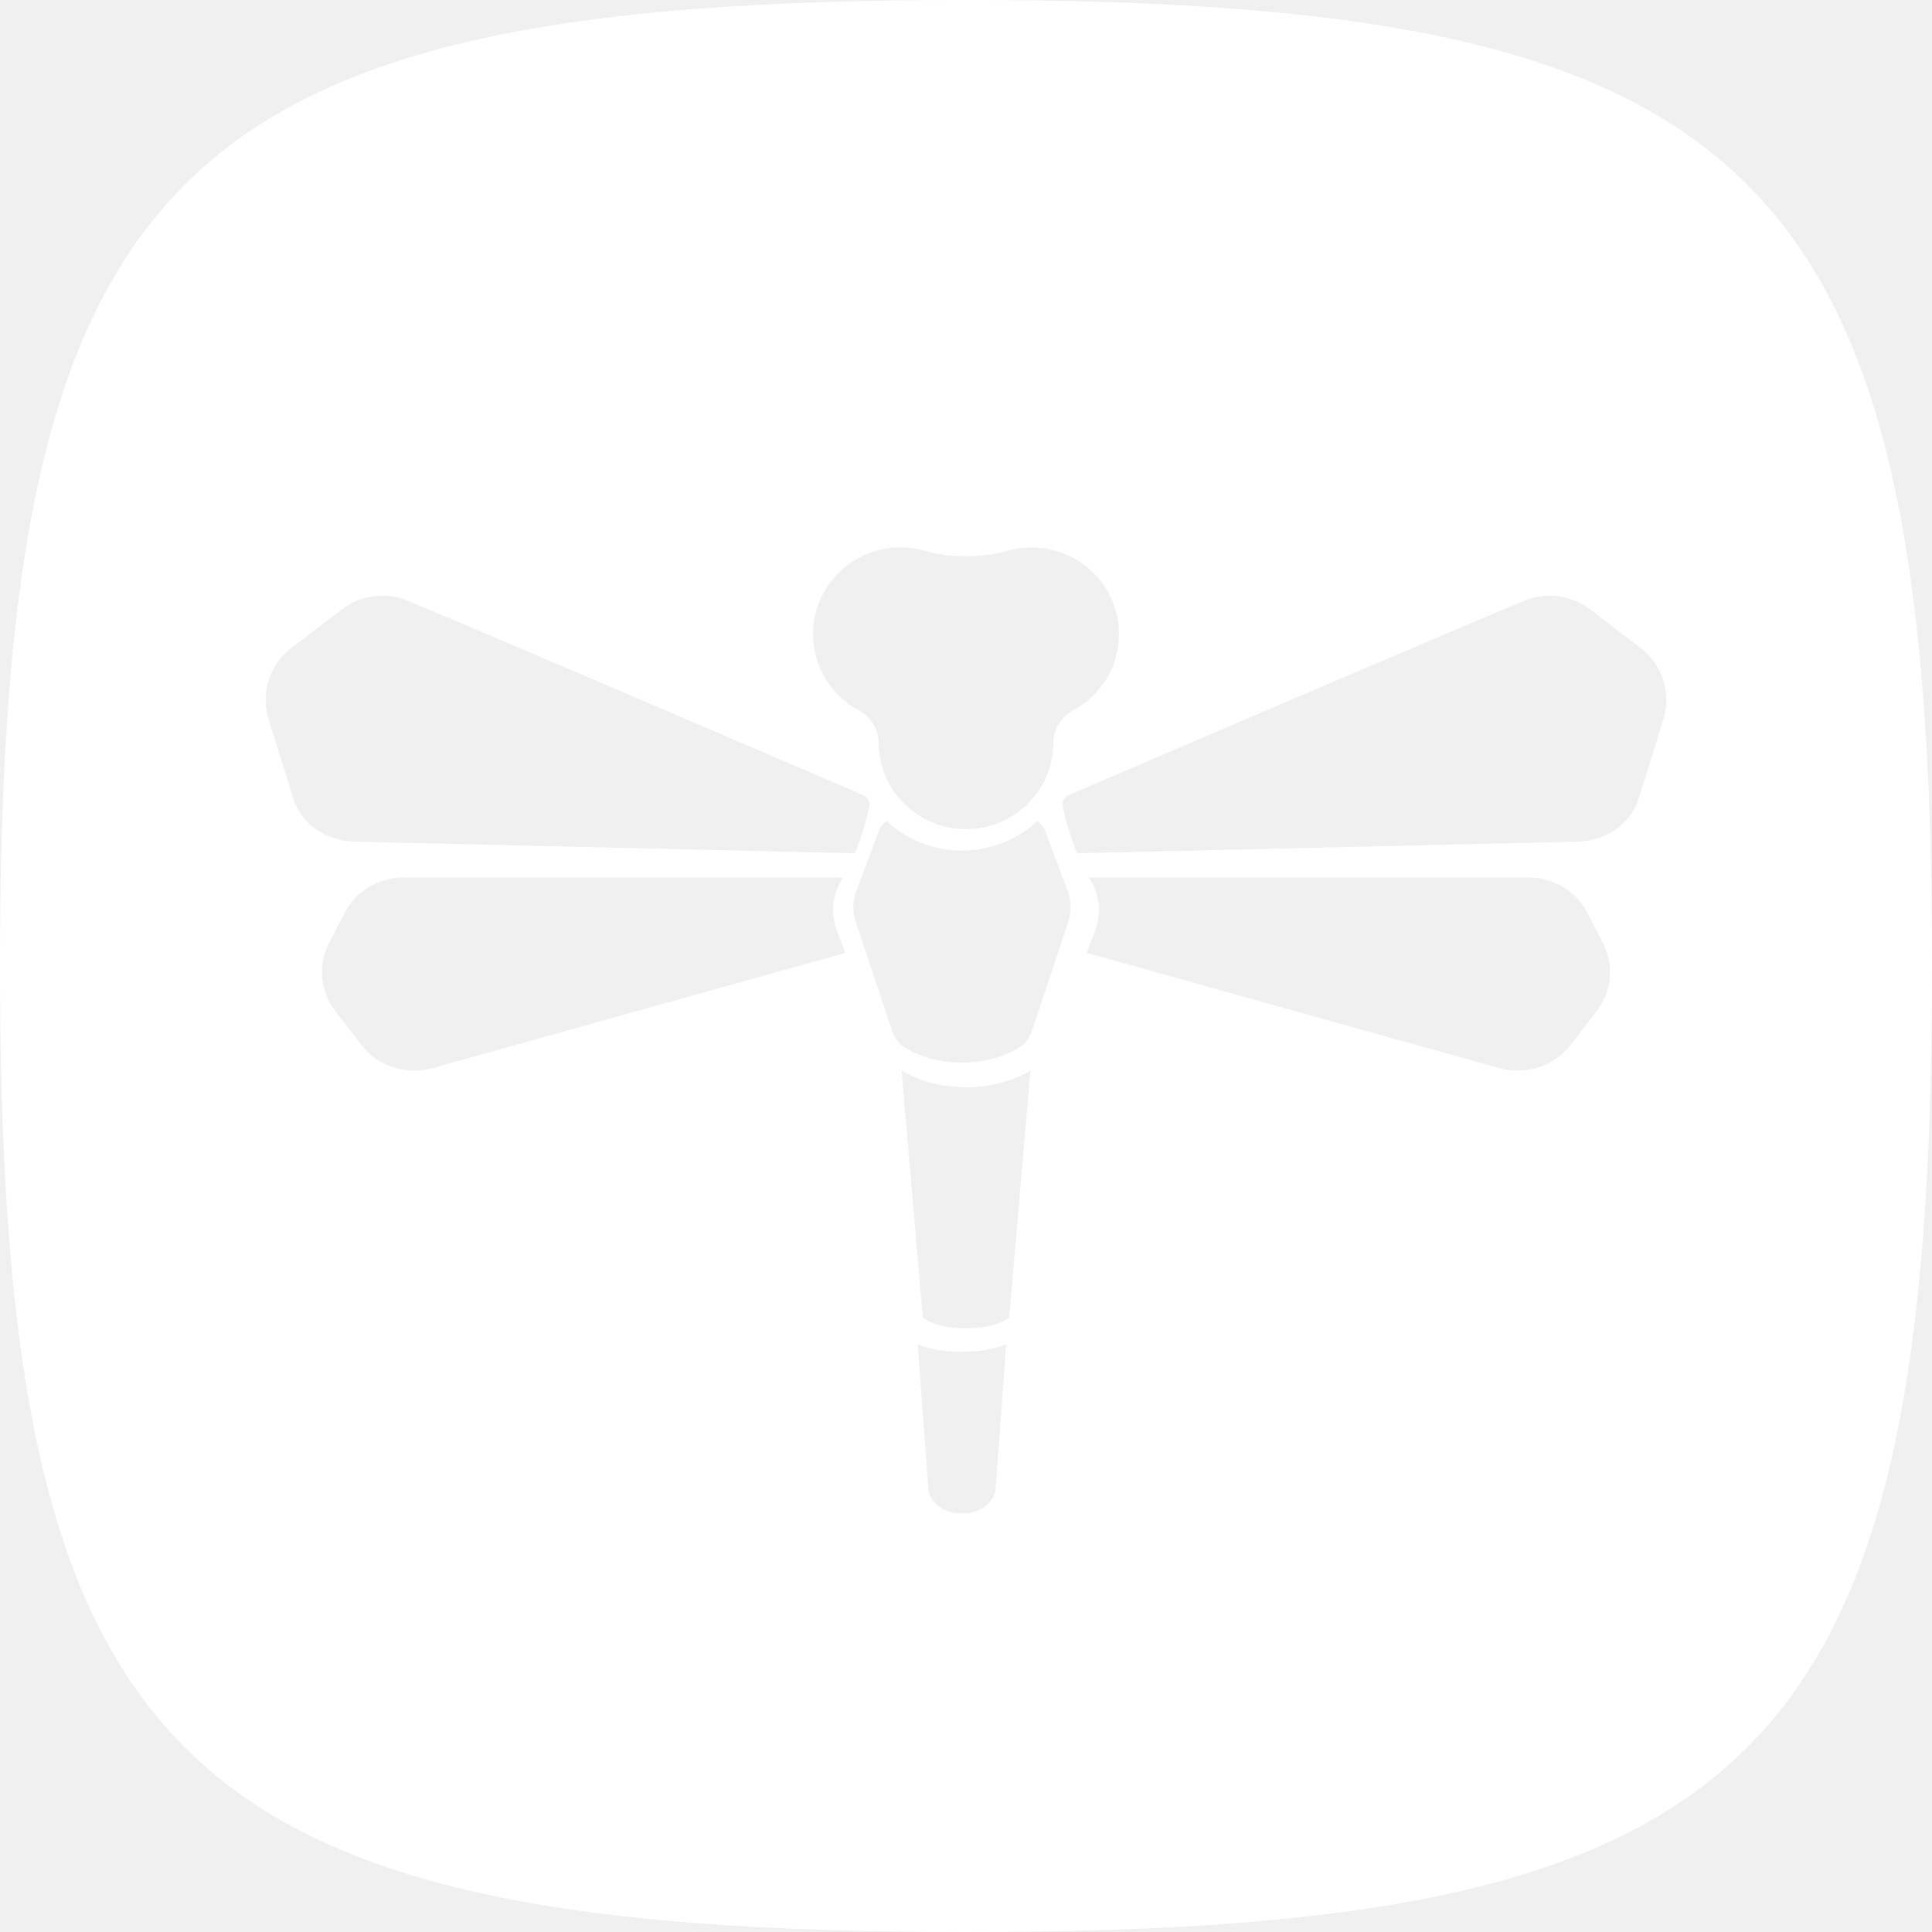
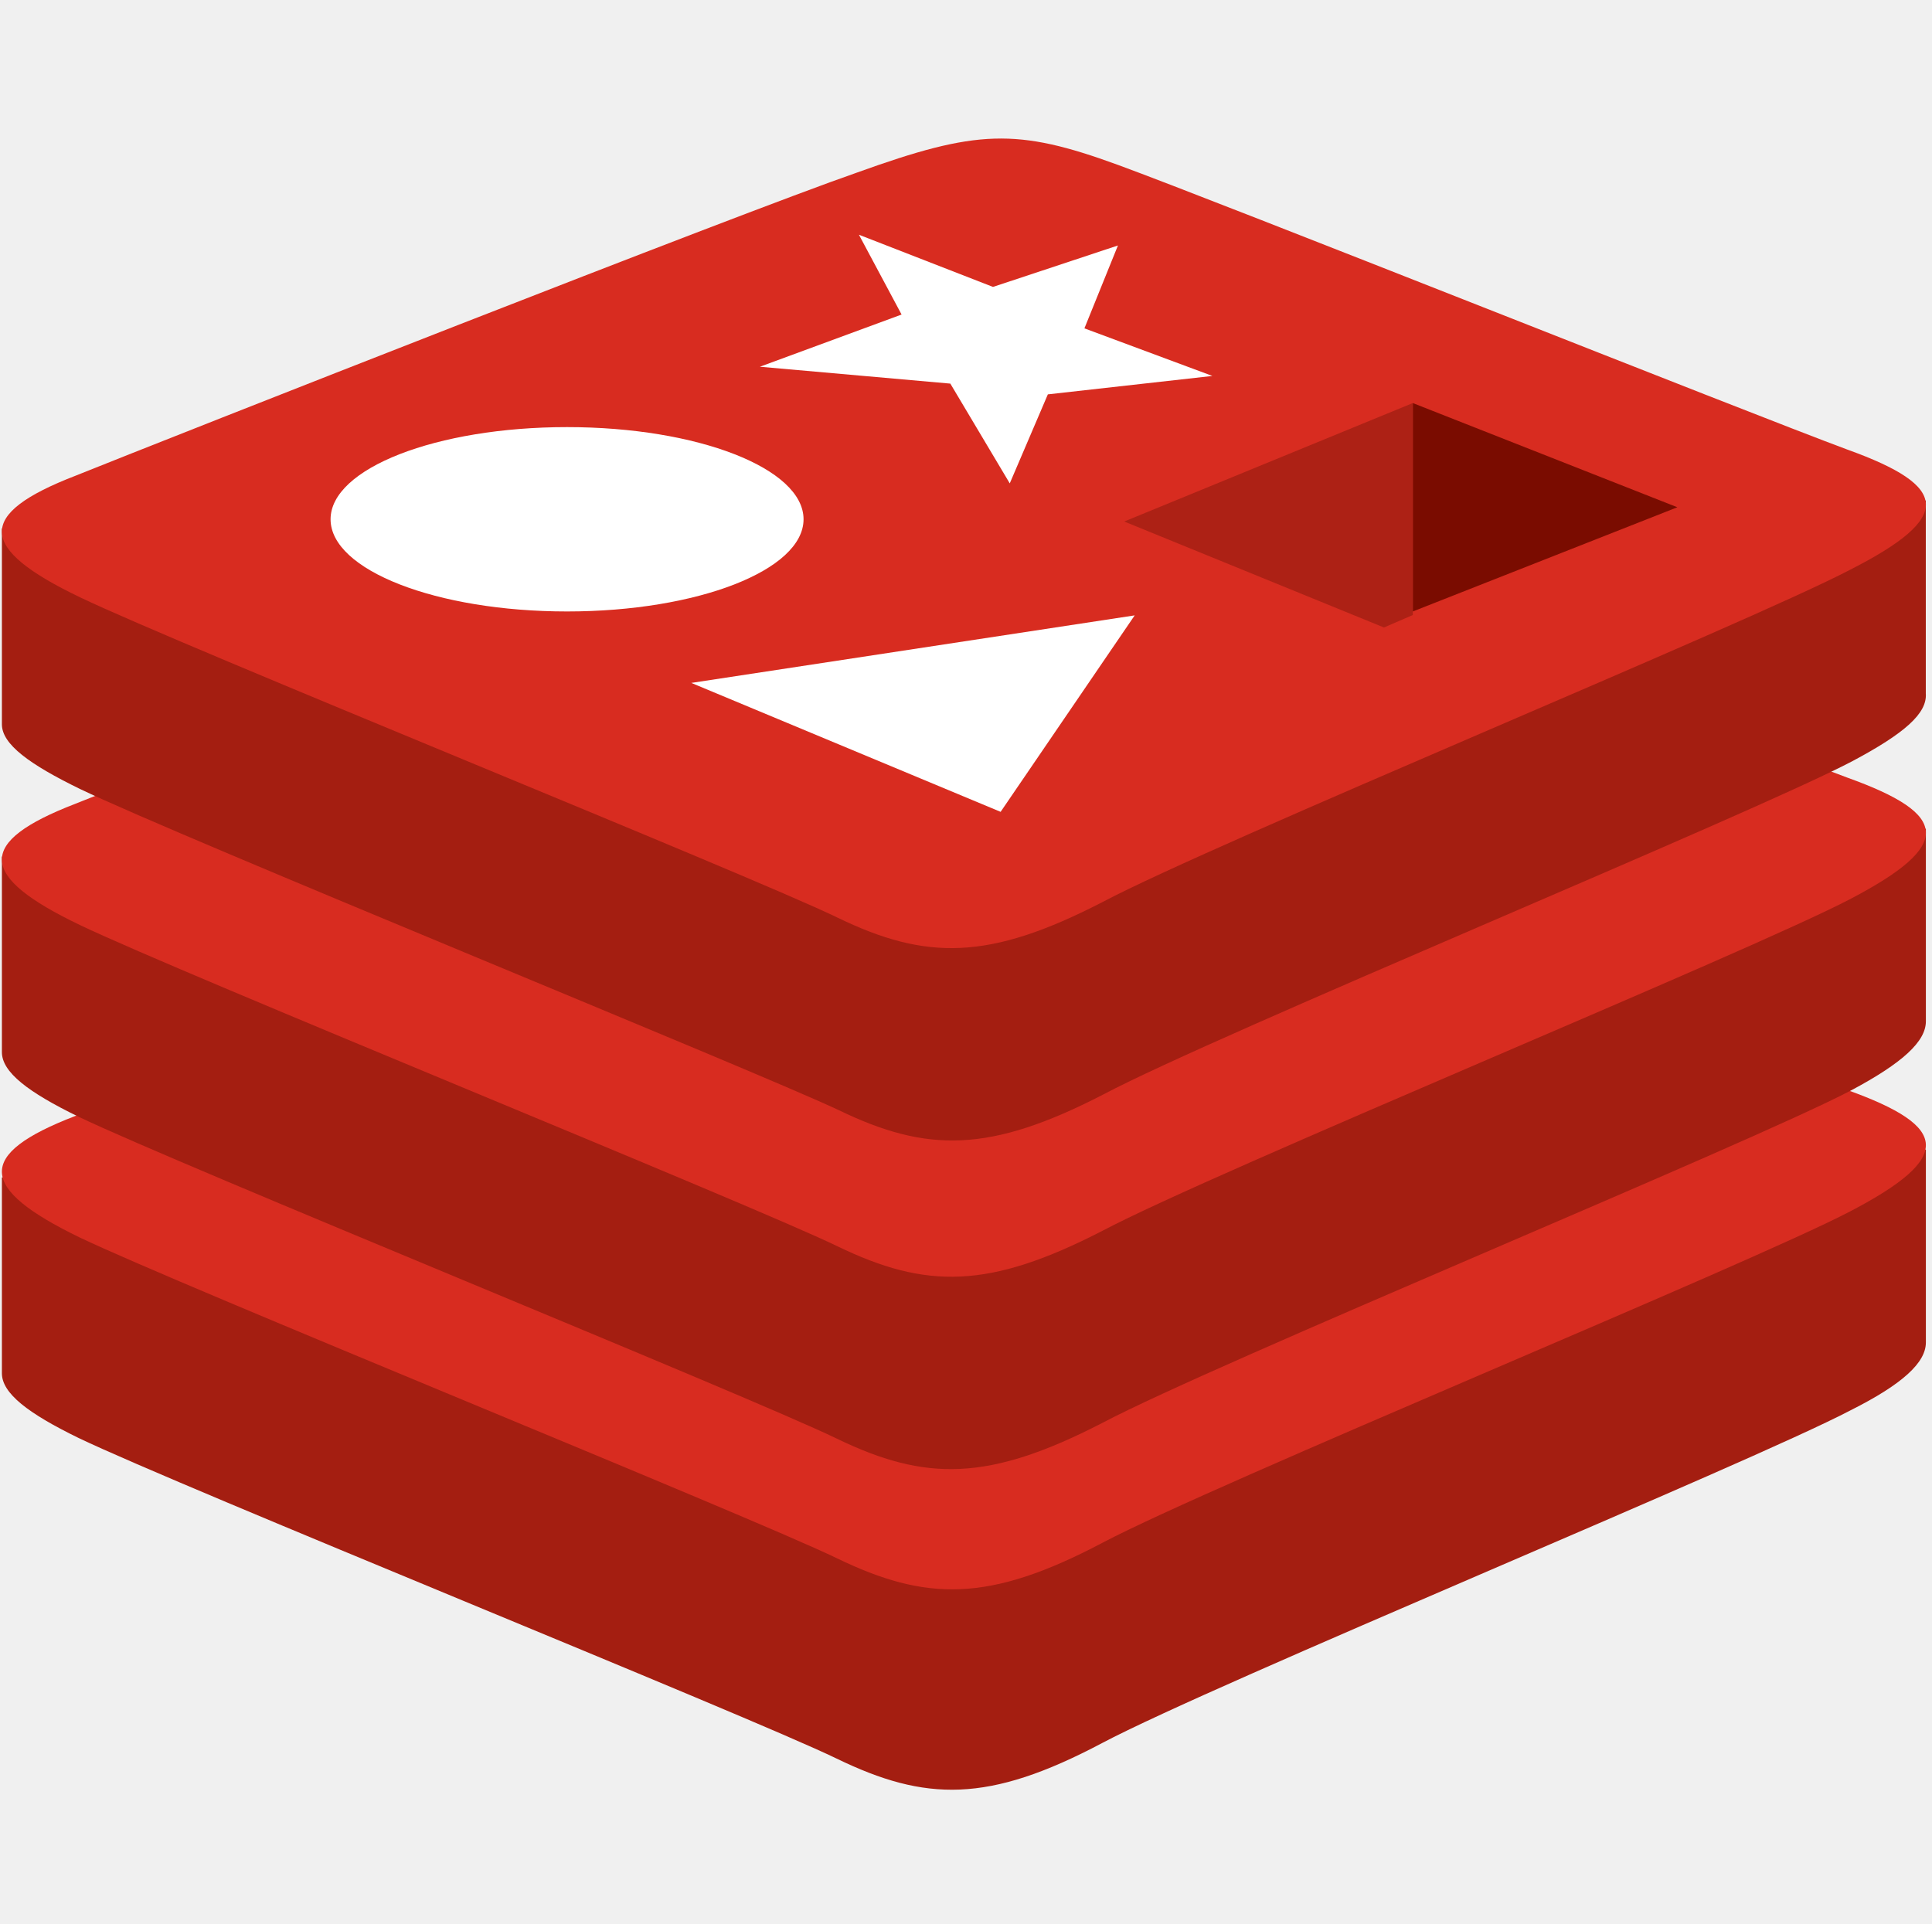
- <svg xmlns="http://www.w3.org/2000/svg" width="240px" height="240px" viewBox="0 0 240 240" version="1.1">
+ <svg xmlns="http://www.w3.org/2000/svg" width="241px" height="240px" viewBox="0 0 241 240" version="1.1">
  <g id="Page-1" stroke="none" stroke-width="1" fill="none" fill-rule="evenodd">
-     <g id="dragonflydb" fill="#FFFFFF" fill-rule="nonzero">
-       <path d="M120,2.0558e-05 C21.18,2.0558e-05 0,21.18 0,120 C0,218.82 21.18,240 120,240 C218.82,240 240,218.82 240,120 C240,21.18 218.82,2.0558e-05 120,2.0558e-05 Z M114.629,163.639 L112,133 C113.648,133.972 116.324,135.062 120,135.062 C123.675,135.062 126.351,133.972 128,133 L125.371,163.639 C125.371,163.639 124.028,165 120,165 C115.972,165 114.629,163.639 114.629,163.639 Z M115.352,185.323 L114,167 C114.05,167.02 114.1,167.04 114.152,167.061 C115.378,167.535 117.114,167.921 119.5,167.921 C121.886,167.921 123.622,167.535 124.848,167.061 C124.9,167.04 124.95,167.02 125,167 L123.648,185.323 C123.648,185.323 122.957,188 119.5,188 C116.043,188 115.352,185.323 115.352,185.323 Z M50.083,109 L104.726,109 C102.652,112.37 103.58,114.719 104.496,117.036 L104.496,117.036 L104.496,117.037 L104.496,117.037 L104.496,117.037 L104.497,117.038 C104.672,117.481 104.847,117.924 105,118.372 L53.699,132.699 C50.424,133.599 46.918,132.441 44.876,129.786 L41.648,125.589 C39.776,123.155 39.474,119.898 40.87,117.176 L42.785,113.44 C44.169,110.741 46.988,109.026 50.083,109 Z M189.917,109 C193.012,109.026 195.831,110.741 197.215,113.44 L199.13,117.176 C200.526,119.898 200.224,123.155 198.352,125.589 L195.124,129.786 C193.082,132.441 189.576,133.599 186.3,132.699 L135,118.372 C135.153,117.923 135.328,117.481 135.504,117.037 C136.42,114.719 137.348,112.37 135.275,109 Z M128.86,102 C129.305,102.314 129.658,102.76 129.858,103.294 L132.648,110.749 C133.093,111.939 133.117,113.245 132.716,114.45 L128.214,127.985 C127.943,128.801 127.488,129.552 126.766,130.02 C125.502,130.839 123.08,132 119.5,132 C115.92,132 113.498,130.839 112.234,130.02 C111.512,129.552 111.057,128.801 110.785,127.985 L106.284,114.45 C105.883,113.245 105.907,111.939 106.352,110.749 L109.142,103.294 C109.342,102.76 109.695,102.314 110.14,102 C112.604,104.269 115.89,105.655 119.5,105.655 C123.11,105.655 126.396,104.269 128.86,102 Z M197.519,75.693 L203.798,80.494 C205.859,82.07 207.007,84.483 207,86.977 C206.998,87.769 206.879,88.568 206.637,89.352 L203.593,99.115 C202.57,102.416 199.529,104.406 196.054,104.55 L133.802,106 C133.802,106 133.791,105.972 133.77,105.92 L133.717,105.785 C133.47,105.153 132.75,103.266 132.434,101.924 C132.302,101.364 132.163,100.804 132.044,100.34 C131.878,99.687 132.188,99.018 132.81,98.751 C140.062,95.638 182.252,77.533 189.283,74.657 C192.015,73.497 195.165,73.893 197.519,75.693 Z M42.481,75.693 C44.835,73.893 47.985,73.497 50.717,74.657 C57.748,77.533 99.939,95.638 107.19,98.751 C107.812,99.018 108.122,99.687 107.956,100.34 C107.837,100.804 107.698,101.364 107.566,101.924 C107.25,103.266 106.53,105.153 106.283,105.785 L106.23,105.92 C106.209,105.972 106.198,106 106.198,106 L43.946,104.55 C40.471,104.406 37.43,102.416 36.407,99.115 L33.363,89.352 C33.121,88.568 33.002,87.769 33,86.977 C32.993,84.483 34.141,82.07 36.202,80.494 Z M128.143,68 C134.139,68 139,72.822 139,78.769 C139,82.884 136.673,86.46 133.254,88.273 C131.821,89.033 130.857,90.62 130.857,92.231 C130.857,98.178 125.996,103 120,103 C114.004,103 109.143,98.178 109.143,92.231 C109.143,90.62 108.179,89.033 106.746,88.273 C103.327,86.46 101,82.884 101,78.769 C101,72.822 105.861,68 111.857,68 C112.904,68 113.917,68.147 114.875,68.422 C118.013,69.32 121.987,69.32 125.125,68.422 C126.083,68.147 127.096,68 128.143,68 Z" id="Shape" />
+     <g id="redis" transform="translate(189, -64)">
+       <rect id="box" x="-188" y="64" width="240" height="240" />
+       <g id="shape" transform="translate(-189, 81)" fill-rule="nonzero">
+         <path d="M230.858,158.94 C218.035,165.67 151.624,192.972 137.461,200.471 C123.299,207.969 115.452,207.777 104.351,202.393 C93.251,197.01 22.629,168.554 9.806,162.401 C3.49,159.325 0.236,156.825 0.236,154.326 L0.236,129.907 C0.236,129.907 92.102,109.719 107.031,104.527 C121.959,99.144 126.935,98.951 139.567,103.566 C152.198,108.18 227.796,121.832 240.236,126.446 L240.236,150.48 C240.236,152.98 237.366,155.671 230.858,158.94 L230.858,158.94 Z" id="Path" fill="#A41E11" />
+         <path d="M230.815,134.12 C218.001,140.824 151.638,168.023 137.485,175.493 C123.333,182.963 115.492,182.771 104.399,177.408 C93.307,172.045 22.736,143.506 9.922,137.376 C-2.701,131.247 -3.083,127.033 9.348,122.245 C21.779,117.265 91.968,89.683 106.885,84.511 C121.803,79.148 126.775,78.956 139.398,83.553 C152.02,88.15 218.001,114.391 230.433,118.988 C243.246,123.585 243.629,127.416 230.815,134.12 Z" id="Path" fill="#D82C20" />
+         <path d="M230.858,119.063 C218.035,125.784 151.624,153.054 137.461,160.544 C123.299,167.842 115.452,167.842 104.351,162.465 C93.251,157.087 22.629,128.473 9.806,122.327 C3.49,119.255 0.236,116.758 0.236,114.262 L0.236,89.872 C0.236,89.872 92.102,69.707 107.031,64.522 C121.959,59.145 126.935,58.953 139.567,63.562 C152.198,68.171 227.796,81.806 240.236,86.415 L240.236,110.421 C240.236,112.917 237.366,115.606 230.858,119.063 Z" id="Path" fill="#A41E11" />
+         <path d="M230.818,95.155 C218.008,101.864 151.664,129.08 137.516,136.555 C123.367,143.839 115.528,143.839 104.439,138.472 C93.35,133.105 22.799,104.547 9.989,98.414 C-2.821,92.28 -3.012,88.064 9.416,83.272 C21.843,78.289 92.011,50.689 106.925,45.514 C121.838,40.147 126.809,39.956 139.427,44.556 C152.046,49.156 218.008,75.414 230.436,80.014 C243.246,84.614 243.628,88.447 230.818,95.155 Z" id="Path" fill="#D82C20" />
+         <path d="M231.041,77.977 C218.219,84.711 151.81,112.03 137.648,119.534 C123.485,126.845 115.639,126.845 104.539,121.458 C93.439,116.263 22.819,87.597 9.997,81.44 C3.681,78.362 0.236,75.861 0.236,73.36 L0.236,48.926 C0.236,48.926 92.099,28.725 107.027,23.53 C121.954,18.143 126.93,17.951 139.561,22.568 C152.192,27.185 227.788,40.845 240.227,45.463 L240.227,69.512 C240.419,72.013 237.548,74.514 231.041,77.977 Z" id="Path" fill="#A41E11" />
+         <path d="M230.818,54.066 C218.008,60.787 151.664,88.055 137.516,95.545 C123.367,102.842 115.528,102.842 104.439,97.465 C93.35,92.088 22.799,63.667 9.989,57.522 C-2.821,51.377 -3.012,47.153 9.416,42.352 C21.843,37.359 92.011,9.707 106.925,4.522 C121.838,-0.855 126.809,-1.047 139.427,3.562 C152.046,8.171 218.008,34.479 230.436,39.087 C243.246,43.696 243.628,47.537 230.818,54.066 Z" id="Path" fill="#D82C20" />
+         <path d="M151.236,29.902 L130.71,32.2 L125.959,43.306 L118.546,30.859 L94.789,28.753 L112.464,22.242 L107.143,12.285 L123.868,18.795 L139.453,13.625 L135.271,23.966 L151.236,29.902 Z M124.818,84.285 L86.236,68.2 L141.543,59.774 L124.818,84.285 Z" id="Shape" fill="#FFFFFF" />
+         <ellipse id="Oval" fill="#FFFFFF" cx="70.736" cy="47.785" rx="29.5" ry="11.5" />
+         <polygon id="Path" fill="#7A0C00" points="176.236 33.285 209.236 46.285 176.236 59.285" />
+         <polygon id="Path" fill="#AD2115" points="140.236 48.063 176.236 33.285 176.236 59.729 172.636 61.285" />
+       </g>
    </g>
  </g>
</svg>
